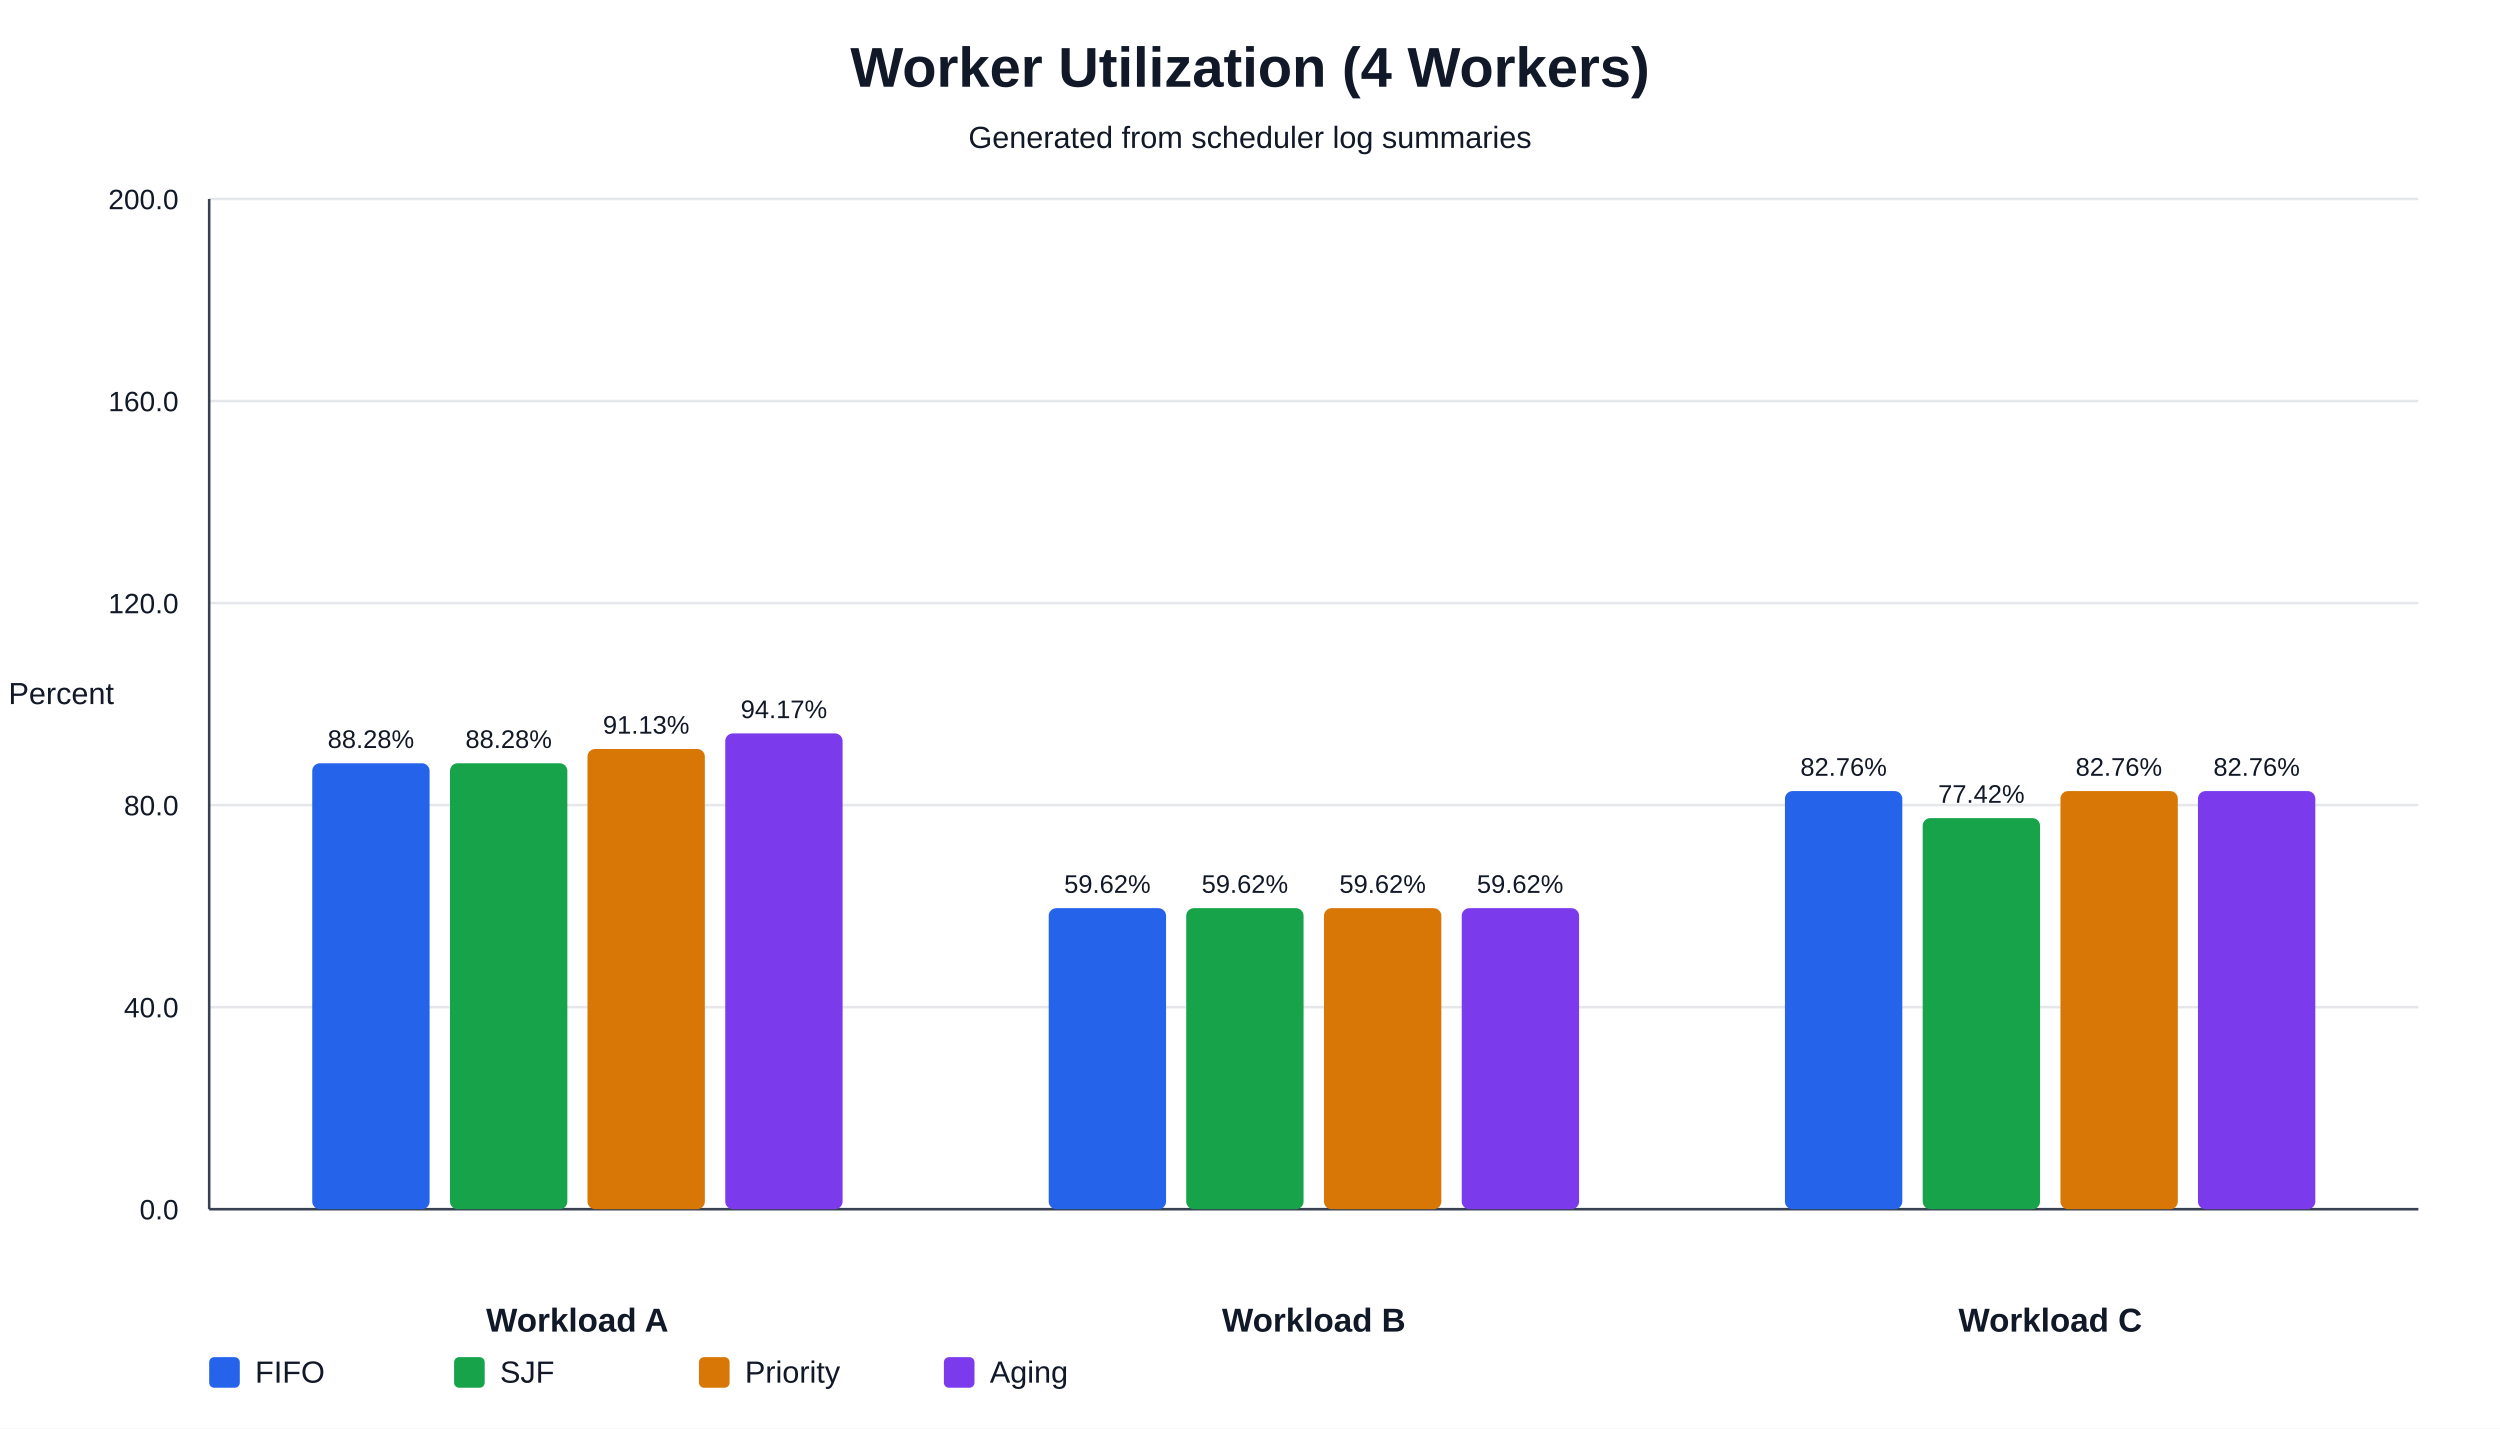
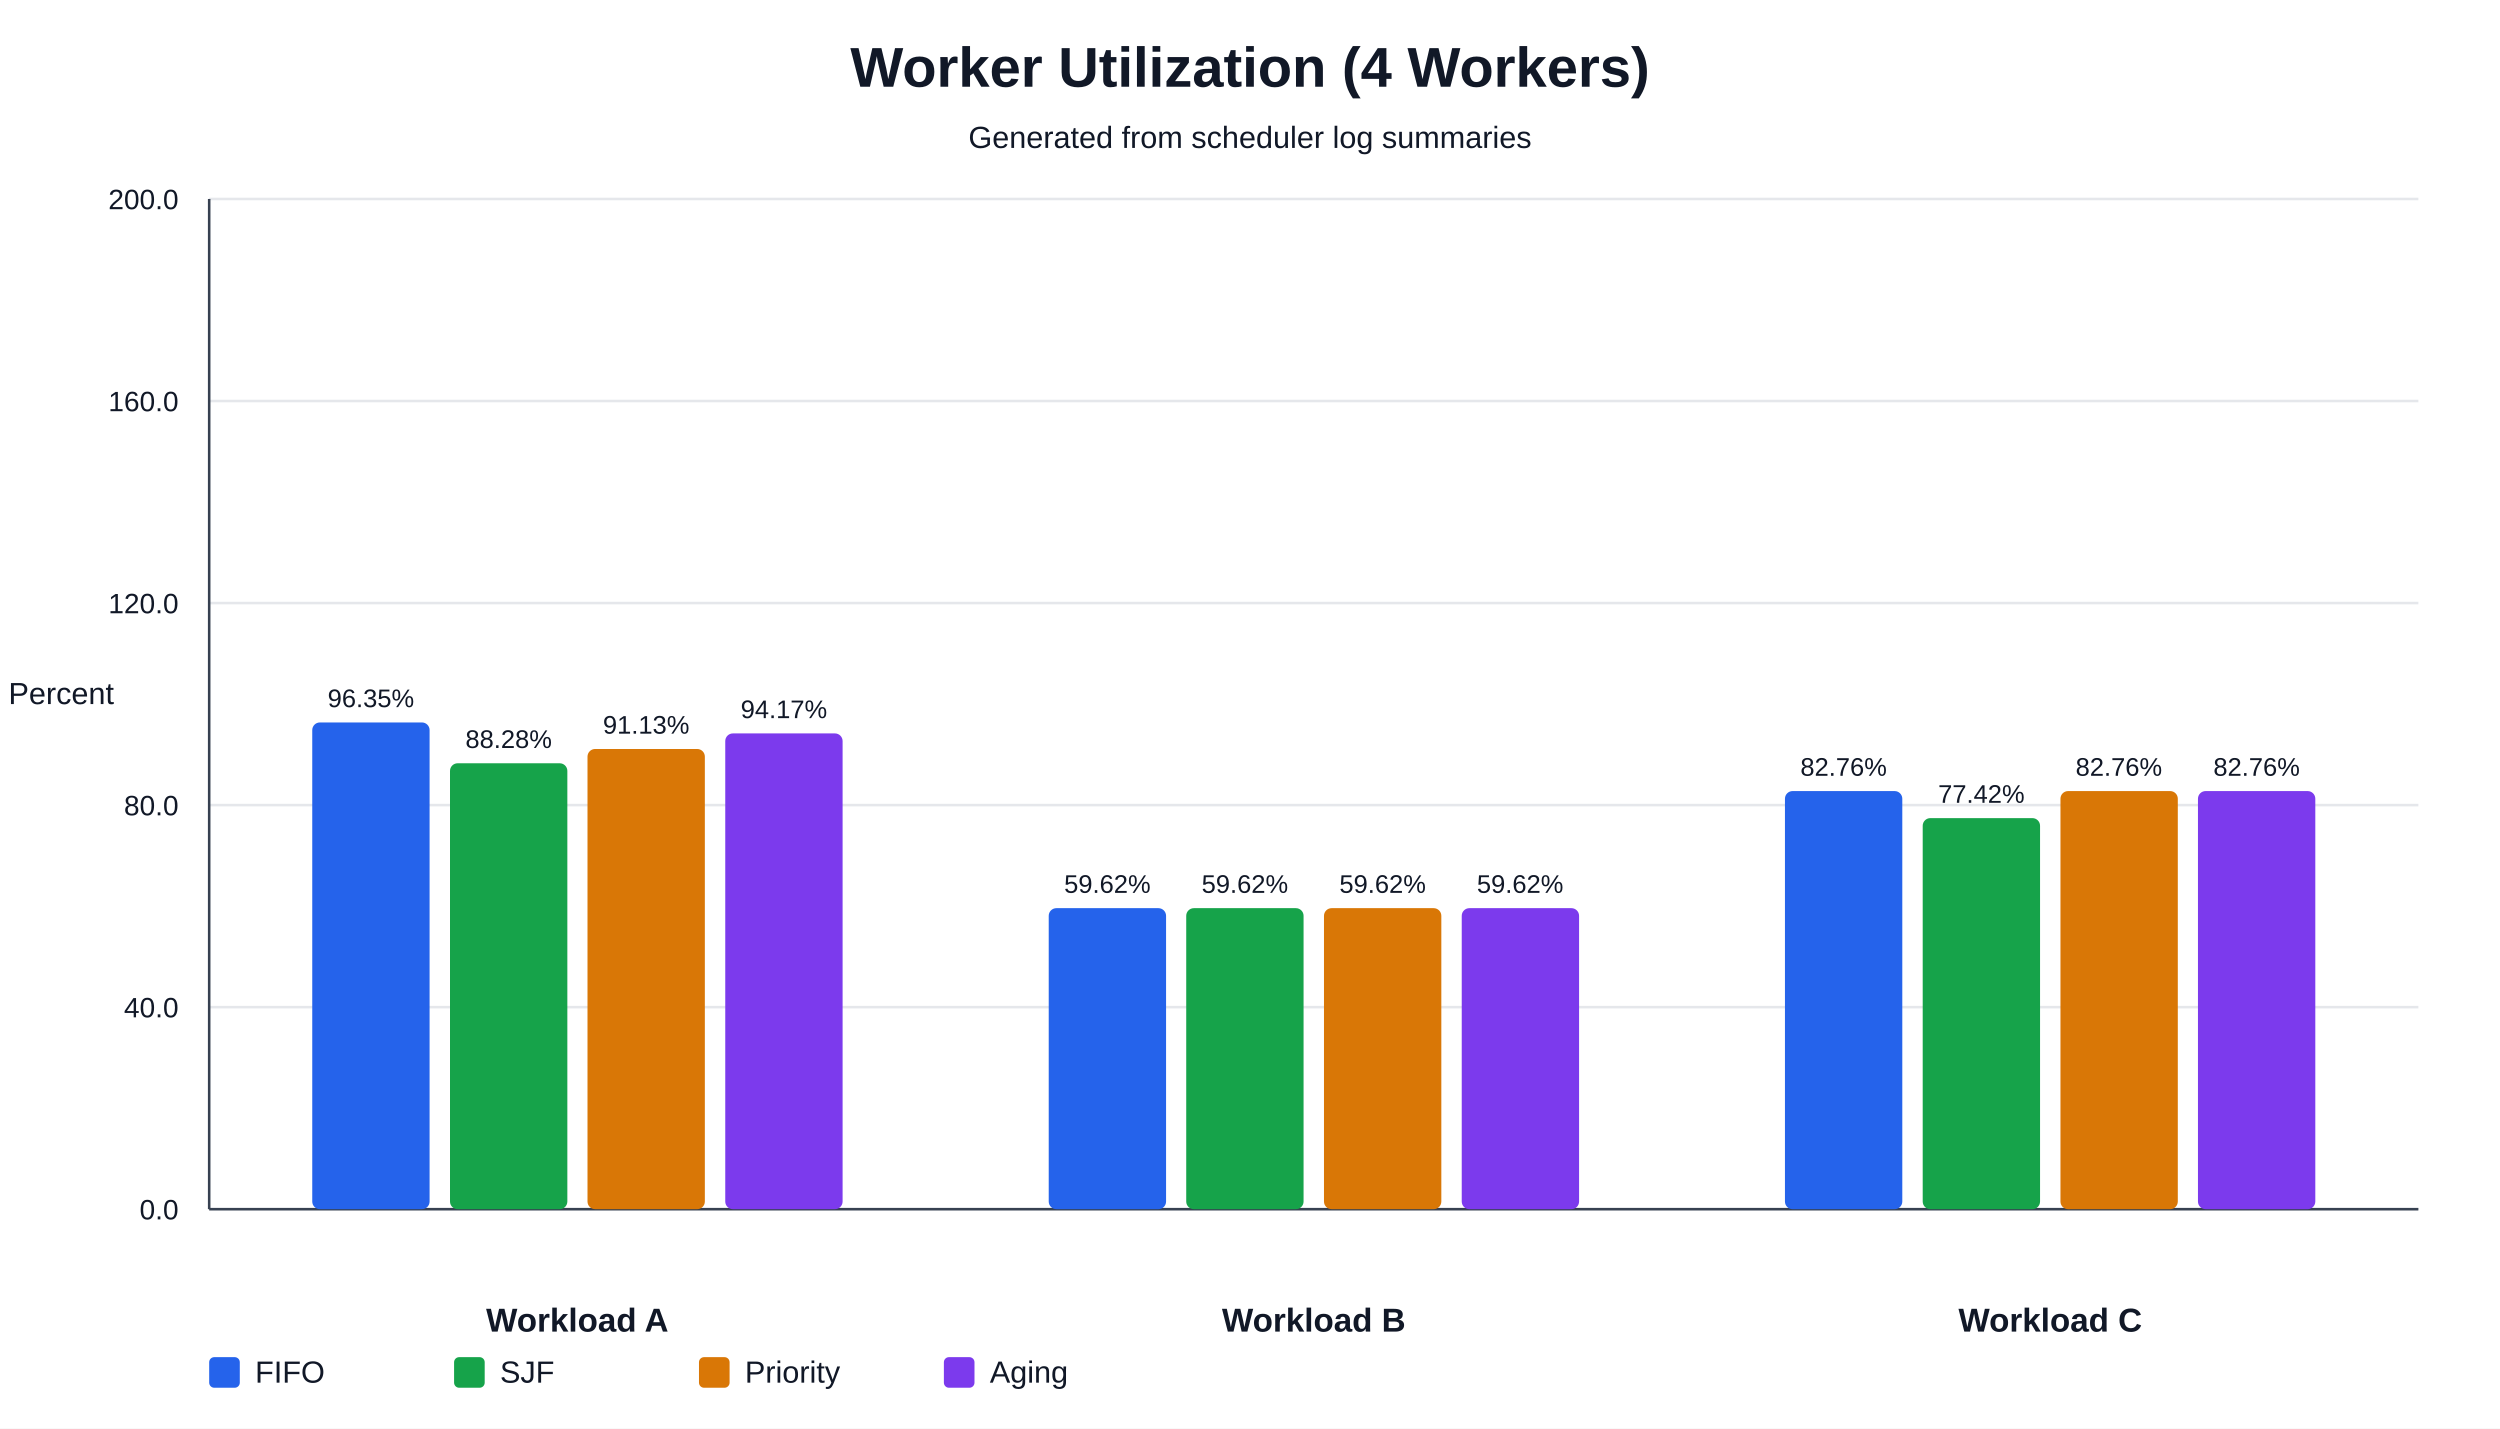
<svg xmlns="http://www.w3.org/2000/svg" width="980" height="560" viewBox="0 0 980 560">
  <rect width="100%" height="100%" fill="#ffffff" />
  <text x="490.0" y="34.0" font-family="Arial, sans-serif" font-size="22" font-weight="700" text-anchor="middle" fill="#111827">Worker Utilization (4 Workers)</text>
  <text x="490.0" y="58.0" font-family="Arial, sans-serif" font-size="12" font-weight="400" text-anchor="middle" fill="#111827">Generated from scheduler log summaries</text>
  <line x1="82" y1="474.0" x2="948" y2="474.0" stroke="#e5e7eb" />
  <text x="70.0" y="478.0" font-family="Arial, sans-serif" font-size="11" font-weight="400" text-anchor="end" fill="#111827">0.0</text>
  <line x1="82" y1="394.8" x2="948" y2="394.8" stroke="#e5e7eb" />
  <text x="70.0" y="398.8" font-family="Arial, sans-serif" font-size="11" font-weight="400" text-anchor="end" fill="#111827">40.0</text>
  <line x1="82" y1="315.6" x2="948" y2="315.6" stroke="#e5e7eb" />
  <text x="70.0" y="319.6" font-family="Arial, sans-serif" font-size="11" font-weight="400" text-anchor="end" fill="#111827">80.0</text>
  <line x1="82" y1="236.4" x2="948" y2="236.4" stroke="#e5e7eb" />
  <text x="70.0" y="240.4" font-family="Arial, sans-serif" font-size="11" font-weight="400" text-anchor="end" fill="#111827">120.0</text>
  <line x1="82" y1="157.2" x2="948" y2="157.2" stroke="#e5e7eb" />
  <text x="70.0" y="161.2" font-family="Arial, sans-serif" font-size="11" font-weight="400" text-anchor="end" fill="#111827">160.0</text>
  <line x1="82" y1="78.0" x2="948" y2="78.0" stroke="#e5e7eb" />
  <text x="70.0" y="82.0" font-family="Arial, sans-serif" font-size="11" font-weight="400" text-anchor="end" fill="#111827">200.0</text>
  <line x1="82" y1="78" x2="82" y2="474" stroke="#374151" />
  <line x1="82" y1="474" x2="948" y2="474" stroke="#374151" />
  <text x="24.0" y="276.0" font-family="Arial, sans-serif" font-size="12" font-weight="400" text-anchor="middle" fill="#111827">Percent</text>
  <text x="226.3" y="522.0" font-family="Arial, sans-serif" font-size="13" font-weight="700" text-anchor="middle" fill="#111827">Workload A</text>
-   <rect x="122.4" y="299.2" width="46.0" height="174.8" fill="#2563eb" rx="3" />
-   <text x="145.4" y="293.2" font-family="Arial, sans-serif" font-size="10" font-weight="400" text-anchor="middle" fill="#111827">88.28%</text>
+   <rect x="122.4" y="283.2" width="46.0" height="190.8" fill="#2563eb" rx="3" />
+   <text x="145.4" y="277.2" font-family="Arial, sans-serif" font-size="10" font-weight="400" text-anchor="middle" fill="#111827">96.35%</text>
  <rect x="176.4" y="299.2" width="46.0" height="174.8" fill="#16a34a" rx="3" />
  <text x="199.4" y="293.2" font-family="Arial, sans-serif" font-size="10" font-weight="400" text-anchor="middle" fill="#111827">88.28%</text>
  <rect x="230.3" y="293.6" width="46.0" height="180.4" fill="#d97706" rx="3" />
  <text x="253.3" y="287.6" font-family="Arial, sans-serif" font-size="10" font-weight="400" text-anchor="middle" fill="#111827">91.13%</text>
  <rect x="284.3" y="287.5" width="46.0" height="186.5" fill="#7c3aed" rx="3" />
  <text x="307.3" y="281.5" font-family="Arial, sans-serif" font-size="10" font-weight="400" text-anchor="middle" fill="#111827">94.17%</text>
  <text x="515.0" y="522.0" font-family="Arial, sans-serif" font-size="13" font-weight="700" text-anchor="middle" fill="#111827">Workload B</text>
  <rect x="411.1" y="356.0" width="46.0" height="118.0" fill="#2563eb" rx="3" />
  <text x="434.1" y="350.0" font-family="Arial, sans-serif" font-size="10" font-weight="400" text-anchor="middle" fill="#111827">59.62%</text>
  <rect x="465.0" y="356.0" width="46.0" height="118.0" fill="#16a34a" rx="3" />
  <text x="488.0" y="350.0" font-family="Arial, sans-serif" font-size="10" font-weight="400" text-anchor="middle" fill="#111827">59.62%</text>
  <rect x="519.0" y="356.0" width="46.0" height="118.0" fill="#d97706" rx="3" />
  <text x="542.0" y="350.0" font-family="Arial, sans-serif" font-size="10" font-weight="400" text-anchor="middle" fill="#111827">59.62%</text>
  <rect x="573.0" y="356.0" width="46.0" height="118.0" fill="#7c3aed" rx="3" />
  <text x="595.9" y="350.0" font-family="Arial, sans-serif" font-size="10" font-weight="400" text-anchor="middle" fill="#111827">59.62%</text>
  <text x="803.7" y="522.0" font-family="Arial, sans-serif" font-size="13" font-weight="700" text-anchor="middle" fill="#111827">Workload C</text>
  <rect x="699.7" y="310.1" width="46.0" height="163.9" fill="#2563eb" rx="3" />
  <text x="722.7" y="304.1" font-family="Arial, sans-serif" font-size="10" font-weight="400" text-anchor="middle" fill="#111827">82.76%</text>
  <rect x="753.7" y="320.7" width="46.0" height="153.3" fill="#16a34a" rx="3" />
  <text x="776.7" y="314.7" font-family="Arial, sans-serif" font-size="10" font-weight="400" text-anchor="middle" fill="#111827">77.42%</text>
  <rect x="807.7" y="310.1" width="46.0" height="163.9" fill="#d97706" rx="3" />
  <text x="830.6" y="304.1" font-family="Arial, sans-serif" font-size="10" font-weight="400" text-anchor="middle" fill="#111827">82.76%</text>
  <rect x="861.6" y="310.1" width="46.0" height="163.9" fill="#7c3aed" rx="3" />
  <text x="884.6" y="304.1" font-family="Arial, sans-serif" font-size="10" font-weight="400" text-anchor="middle" fill="#111827">82.76%</text>
  <rect x="82" y="532" width="12" height="12" fill="#2563eb" rx="2" />
  <text x="100.0" y="542.0" font-family="Arial, sans-serif" font-size="12" font-weight="400" text-anchor="start" fill="#111827">FIFO</text>
  <rect x="178" y="532" width="12" height="12" fill="#16a34a" rx="2" />
  <text x="196.0" y="542.0" font-family="Arial, sans-serif" font-size="12" font-weight="400" text-anchor="start" fill="#111827">SJF</text>
  <rect x="274" y="532" width="12" height="12" fill="#d97706" rx="2" />
  <text x="292.0" y="542.0" font-family="Arial, sans-serif" font-size="12" font-weight="400" text-anchor="start" fill="#111827">Priority</text>
  <rect x="370" y="532" width="12" height="12" fill="#7c3aed" rx="2" />
  <text x="388.0" y="542.0" font-family="Arial, sans-serif" font-size="12" font-weight="400" text-anchor="start" fill="#111827">Aging</text>
</svg>
